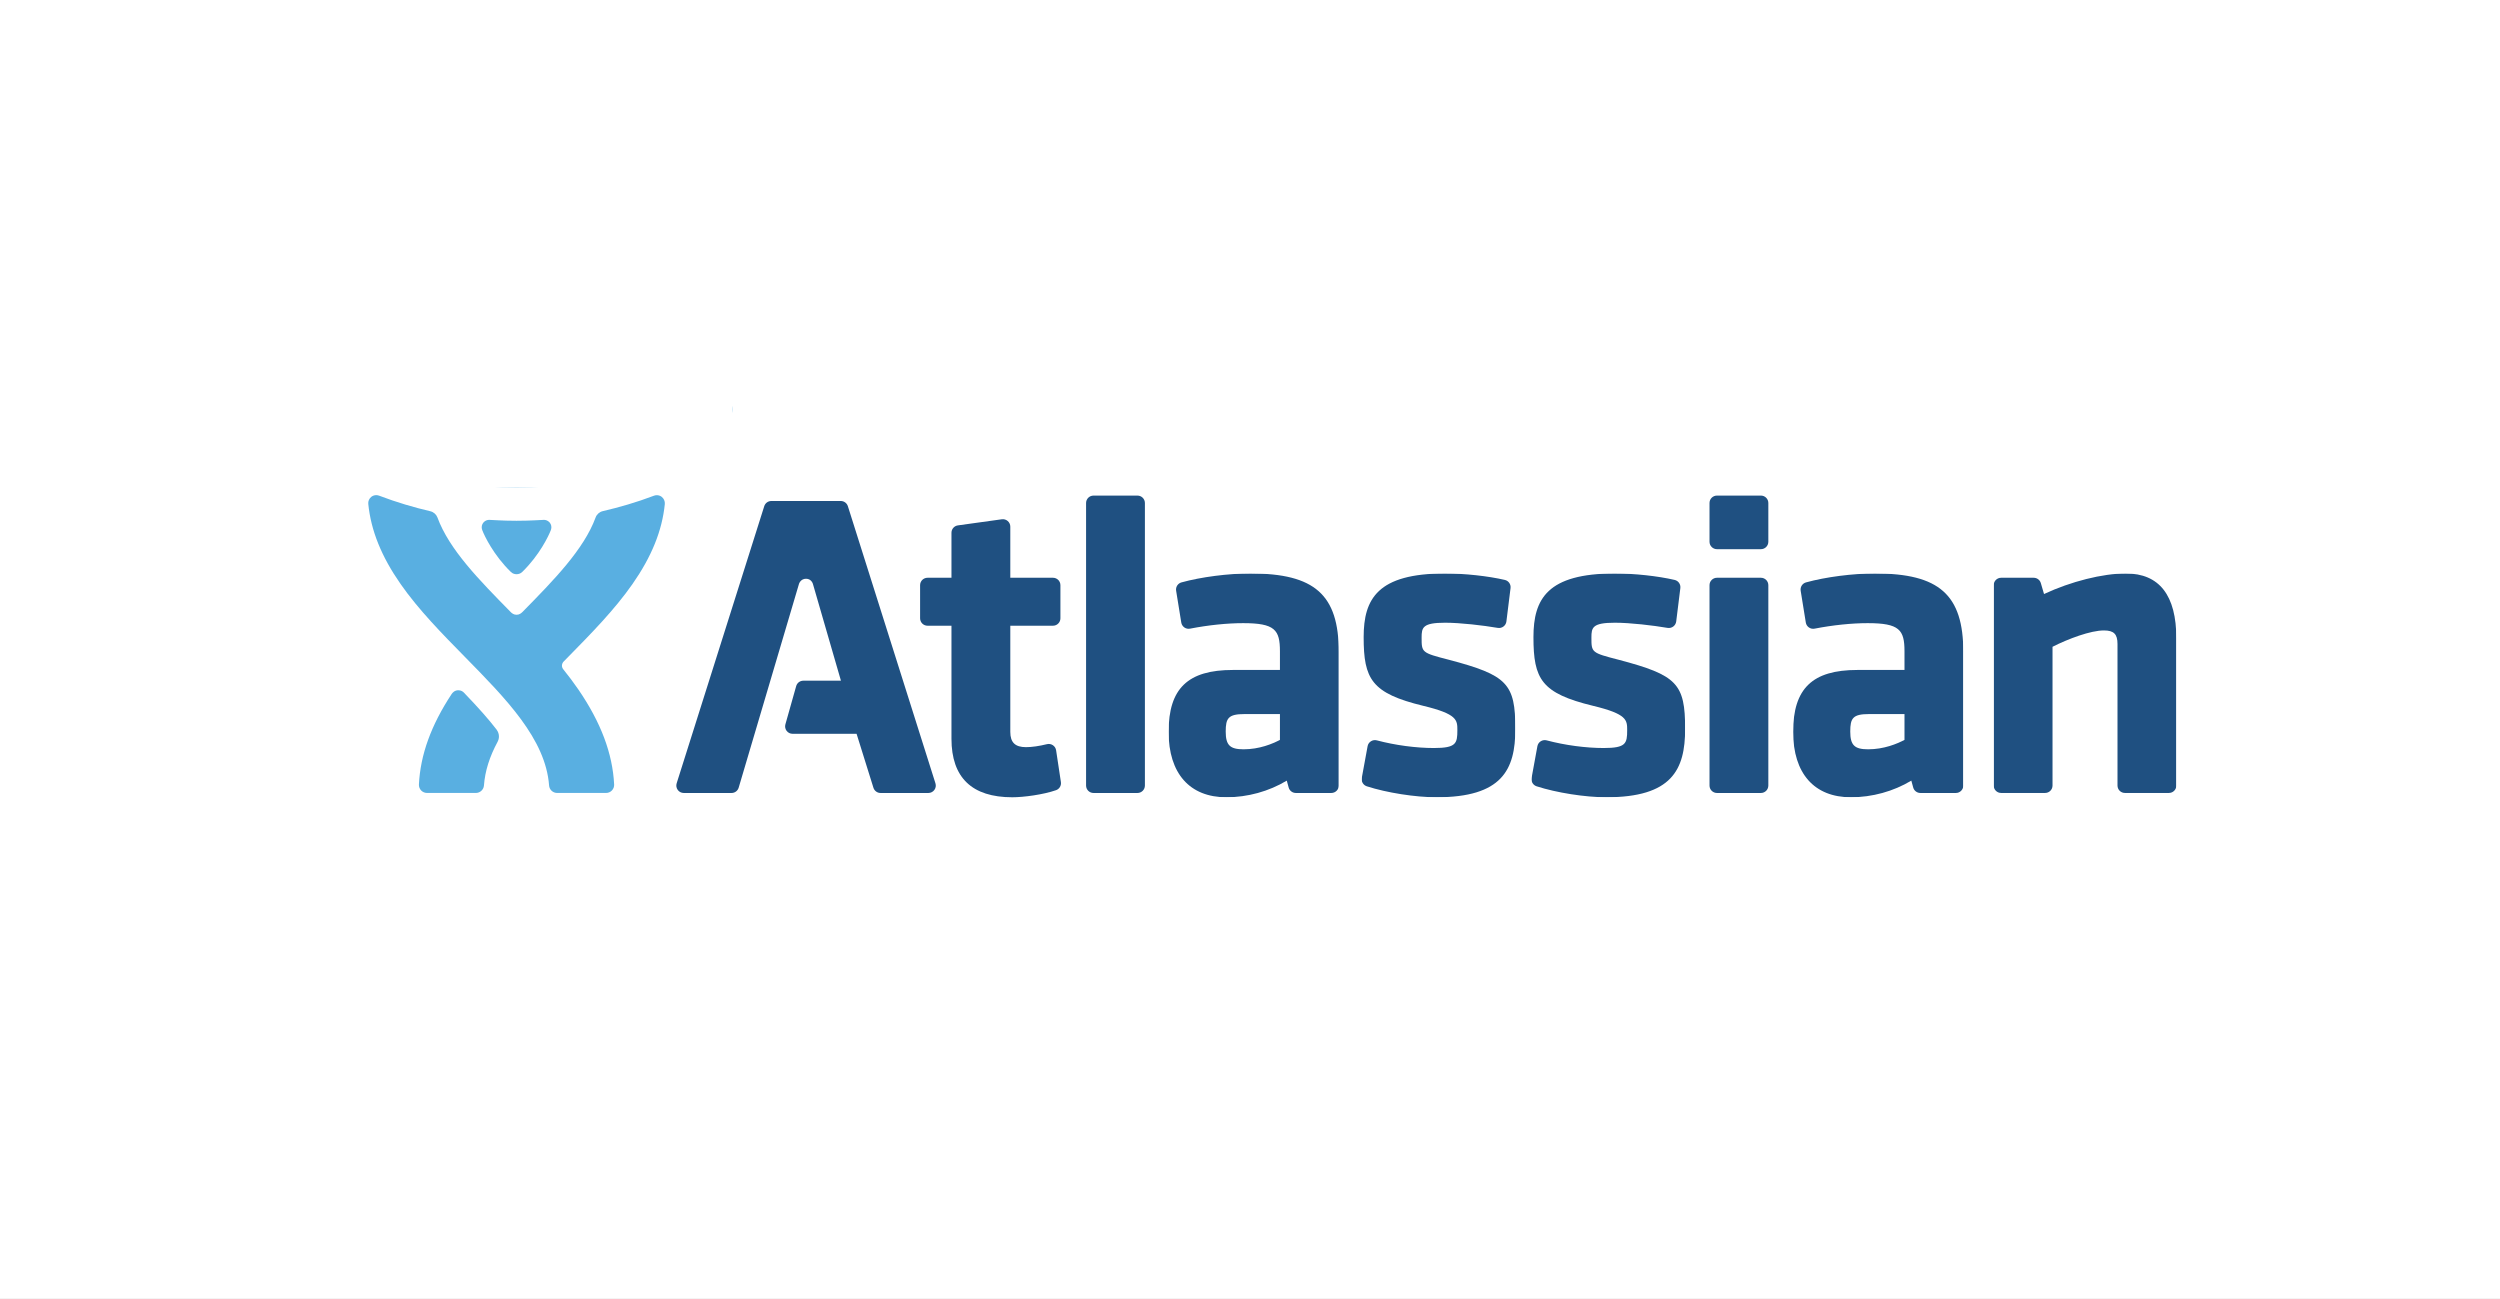
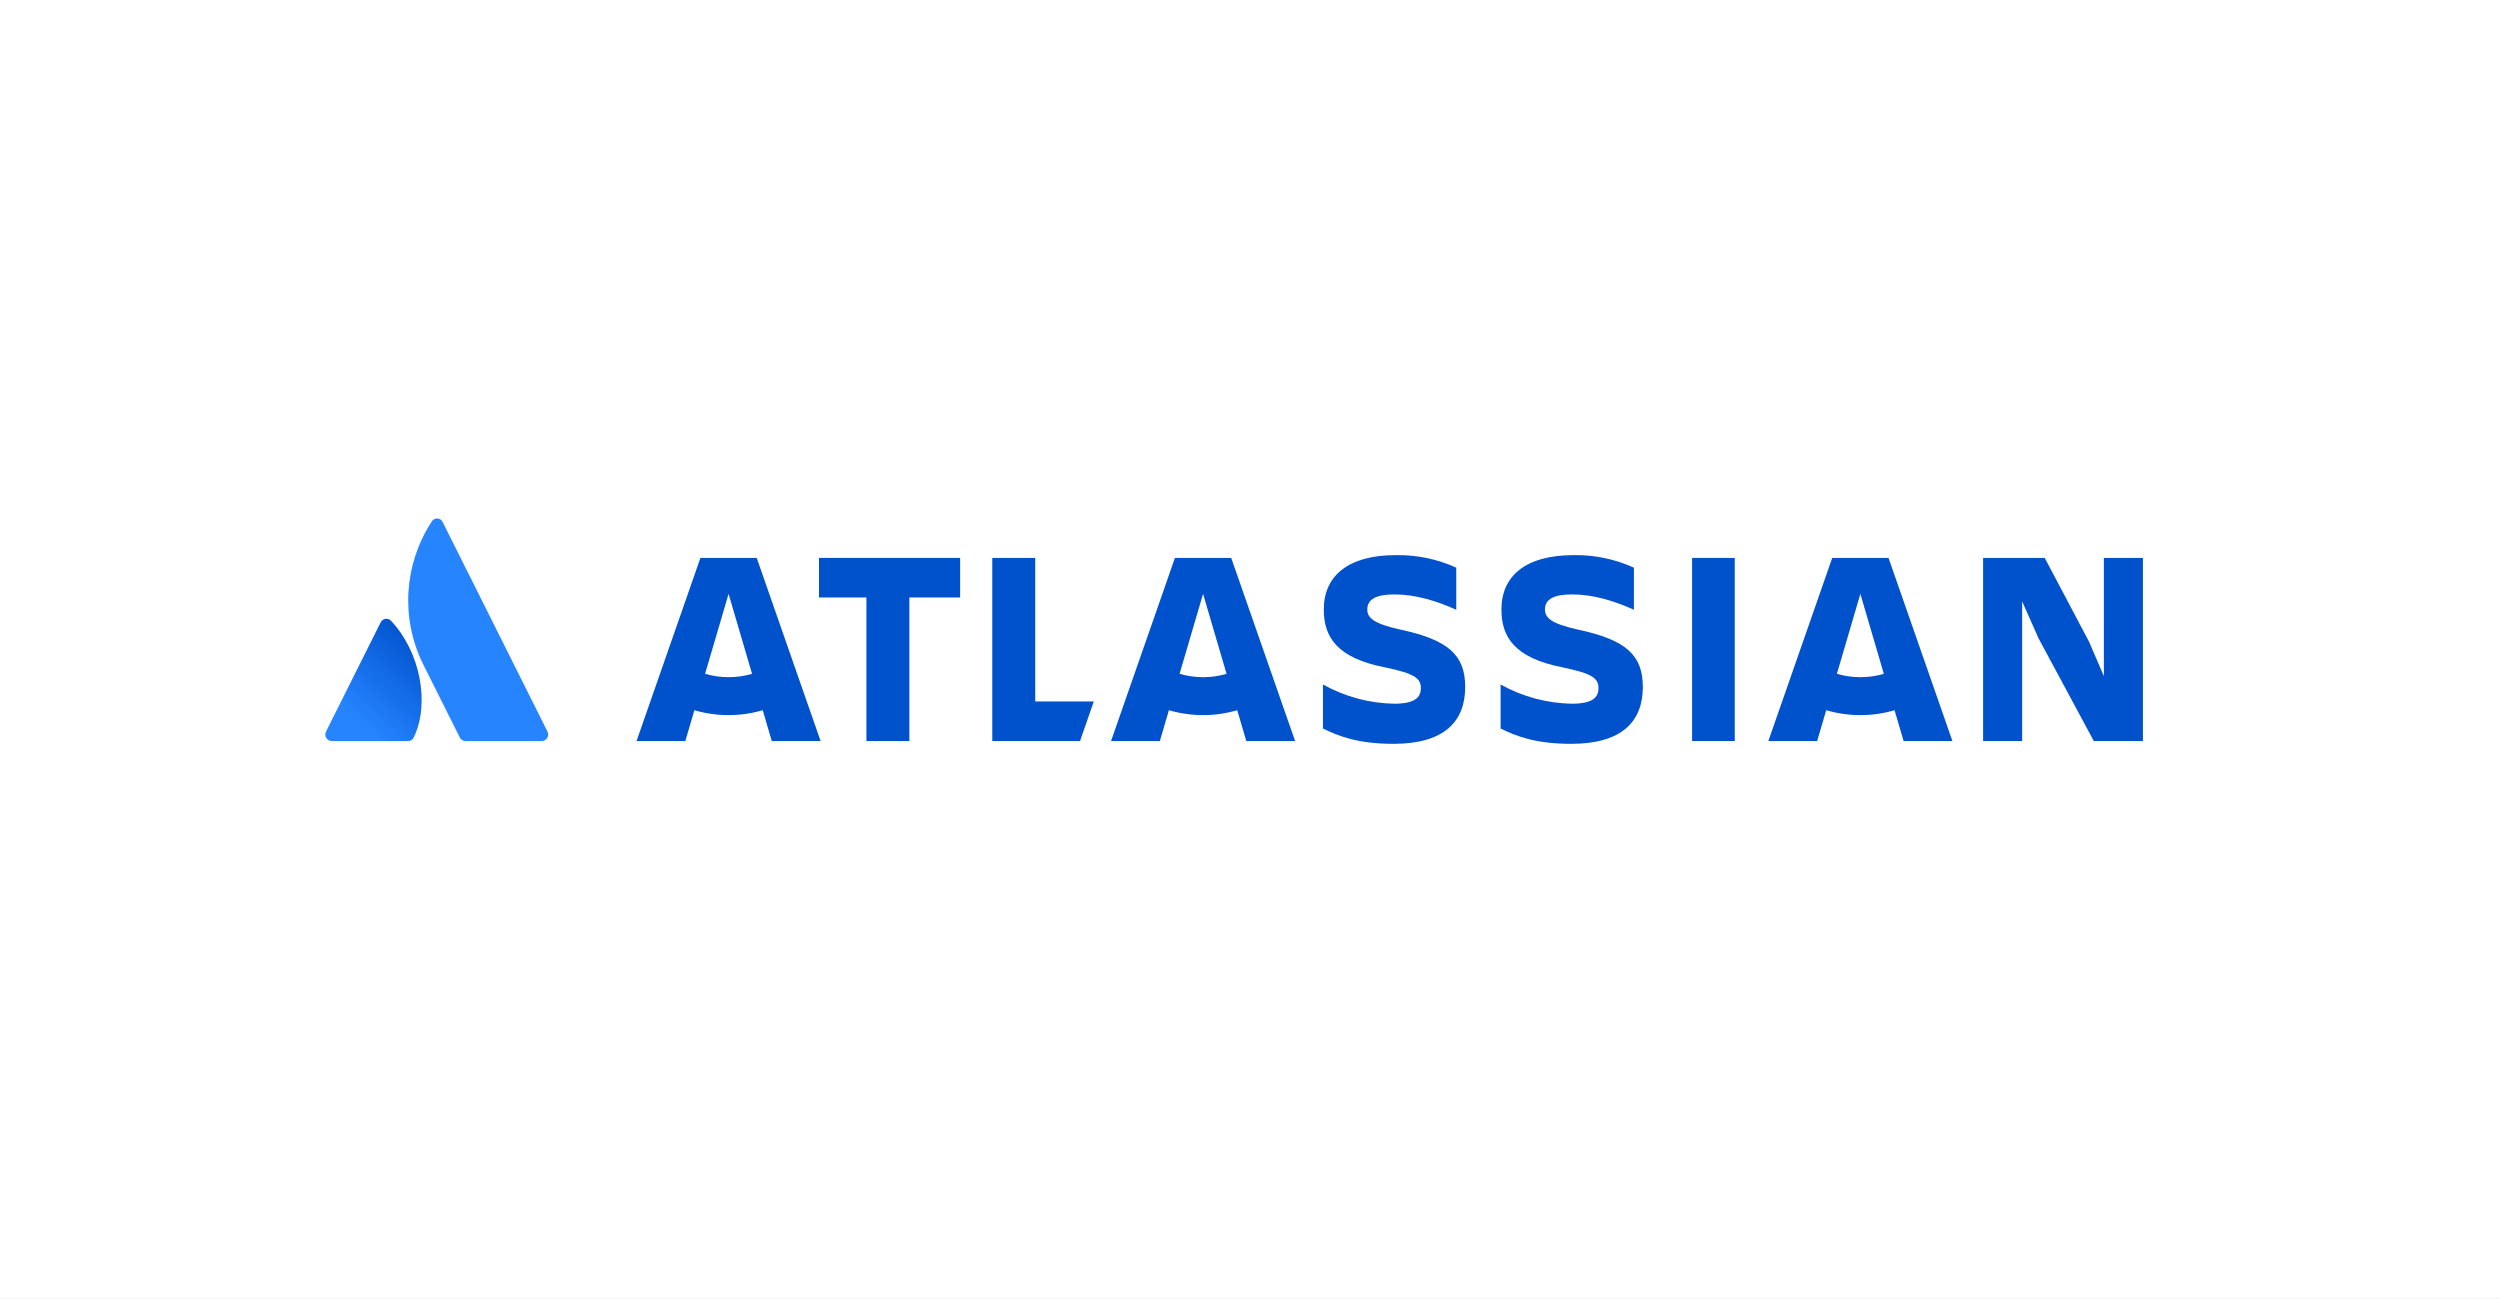
- <svg xmlns="http://www.w3.org/2000/svg" xmlns:xlink="http://www.w3.org/1999/xlink" width="233px" height="121px" viewBox="0 0 233 121" version="1.1">
+ <svg xmlns="http://www.w3.org/2000/svg" width="233px" height="121px" viewBox="0 0 233 121" version="1.1">
  <defs>
-     <polygon id="path-1" points="0.128 20.863 15.987 20.863 15.987 0.005 0.128 0.005 0.128 20.863" />
-     <polygon id="path-3" points="14.393 20.863 0.071 20.863 0.071 0.005 14.393 0.005 14.393 20.863" />
-     <polygon id="path-5" points="14.369 20.863 0.047 20.863 0.047 0.005 14.369 0.005 14.369 20.863" />
-     <polygon id="path-7" points="0.002 20.863 15.861 20.863 15.861 0.005 0.002 0.005" />
-     <polygon id="path-9" points="17.224 0.005 17.224 20.463 0.203 20.463 0.203 0.005 17.224 0.005" />
-     <polygon id="path-11" points="40.284 0.028 174.834 0.028 174.834 37.114 0 37.114 0 0.028 40.284 0.028 1.90020533e-05 0.028 1.90020533e-05 8.267 40.284 8.267 40.284 0.028" />
+     <linearGradient x1="99.685%" y1="15.814%" x2="39.844%" y2="97.439%" id="linearGradient-1">
+       <stop stop-color="#0052CC" offset="0%" />
+       <stop stop-color="#2684FF" offset="92.3%" />
+     </linearGradient>
  </defs>
  <g id="Page-1" stroke="none" stroke-width="1" fill="none" fill-rule="evenodd">
    <g id="Logos" transform="translate(-119, -3160)">
      <g id="Atlassian" transform="translate(119, 3160)">
        <rect id="Rectangle-3-Copy-6" fill="#FFFFFF" x="-1.42108547e-14" y="0" width="233" height="121" />
-         <g id="Page-1" transform="translate(28, 37)">
-           <path d="M51.021,10.176 C50.93,9.888 50.662,9.693 50.359,9.693 L43.889,9.693 C43.587,9.693 43.319,9.888 43.228,10.176 L35.064,36.006 C34.998,36.216 35.036,36.445 35.167,36.623 C35.297,36.801 35.505,36.906 35.726,36.906 L40.18,36.906 C40.487,36.906 40.758,36.704 40.845,36.409 L46.467,17.413 C46.467,17.413 46.614,16.939 47.123,16.939 C47.641,16.939 47.767,17.432 47.767,17.433 L50.375,26.44 L46.871,26.44 C46.56,26.44 46.288,26.646 46.204,26.945 L45.198,30.511 C45.139,30.72 45.182,30.943 45.313,31.116 C45.444,31.289 45.649,31.39 45.866,31.39 L51.833,31.39 L53.404,36.42 C53.495,36.709 53.763,36.906 54.067,36.906 L58.523,36.906 C58.744,36.906 58.952,36.801 59.082,36.623 C59.213,36.445 59.251,36.216 59.184,36.006 L51.021,10.176 Z" id="Fill-1" fill="#1F5081" />
-           <path d="M70.429,32.925 C70.399,32.732 70.291,32.561 70.128,32.453 C69.966,32.344 69.765,32.31 69.576,32.357 C68.853,32.536 68.16,32.635 67.625,32.635 C66.611,32.635 66.16,32.197 66.16,31.213 L66.16,21.317 L70.138,21.317 C70.52,21.317 70.831,21.007 70.831,20.625 L70.831,17.539 C70.831,17.157 70.52,16.847 70.138,16.847 L66.16,16.847 L66.16,12.082 C66.16,11.882 66.073,11.691 65.921,11.56 C65.77,11.429 65.569,11.369 65.37,11.397 L61.275,11.966 C60.932,12.014 60.677,12.306 60.677,12.651 L60.677,16.847 L58.446,16.847 C58.063,16.847 57.753,17.157 57.753,17.539 L57.753,20.625 C57.753,21.007 58.063,21.317 58.446,21.317 L60.677,21.317 L60.677,31.853 C60.677,35.471 62.583,37.305 66.343,37.305 C67.413,37.305 69.23,37.059 70.418,36.647 C70.734,36.538 70.926,36.22 70.876,35.891 L70.429,32.925 Z" id="Fill-3" fill="#1F5081" />
-           <path d="M78.011,9.189 L73.916,9.189 C73.533,9.189 73.222,9.498 73.222,9.881 L73.222,36.214 C73.222,36.596 73.533,36.906 73.916,36.906 L78.011,36.906 C78.394,36.906 78.705,36.596 78.705,36.214 L78.705,9.881 C78.705,9.498 78.394,9.189 78.011,9.189" id="Fill-5" fill="#1F5081" />
-           <g id="Group-9" transform="translate(80.78616, 16.44226)">
-             <mask id="mask-2" fill="white">
-               <use xlink:href="#path-1" />
-             </mask>
-             <g id="Clip-8" />
-             <path d="M10.504,13.109 L10.504,15.515 C9.826,15.876 8.595,16.393 7.116,16.393 C5.839,16.393 5.45,16.005 5.45,14.731 C5.45,13.494 5.691,13.109 7.196,13.109 L10.504,13.109 Z M7.757,0.005 C5.683,0.005 3.16,0.331 1.328,0.836 C0.987,0.93 0.772,1.265 0.829,1.613 L1.308,4.579 C1.338,4.764 1.442,4.929 1.595,5.036 C1.749,5.144 1.94,5.184 2.125,5.148 C3.828,4.817 5.586,4.635 7.076,4.635 C10.032,4.635 10.504,5.257 10.504,7.256 L10.504,8.998 L6.114,8.998 C1.918,8.998 0.128,10.725 0.128,14.771 C0.128,18.642 2.091,20.863 5.513,20.863 C7.493,20.863 9.475,20.315 11.141,19.312 L11.317,19.954 C11.399,20.255 11.673,20.463 11.986,20.463 L15.293,20.463 C15.676,20.463 15.987,20.154 15.987,19.772 L15.987,7.336 C15.987,1.992 13.756,0.005 7.757,0.005 L7.757,0.005 Z" id="Fill-7" fill="#1F5081" mask="url(#mask-2)" />
-           </g>
-           <g id="Group-12" transform="translate(98.83648, 16.44226)">
-             <mask id="mask-4" fill="white">
-               <use xlink:href="#path-3" />
-             </mask>
-             <g id="Clip-11" />
-             <path d="M8.2,8.048 C5.658,7.395 5.658,7.369 5.658,5.977 C5.658,5.043 5.751,4.595 7.845,4.595 C9.279,4.595 11.396,4.845 12.755,5.077 C12.942,5.109 13.134,5.063 13.285,4.95 C13.438,4.838 13.537,4.667 13.56,4.48 L13.946,1.366 C13.99,1.014 13.761,0.687 13.415,0.607 C11.844,0.241 9.657,0.005 7.845,0.005 C1.546,0.005 0.256,2.377 0.256,5.937 C0.256,9.852 0.985,11.168 5.812,12.341 C8.99,13.104 8.99,13.671 8.99,14.611 C8.99,15.846 8.884,16.273 6.803,16.273 C5.129,16.273 3.19,16.013 1.484,15.559 C1.297,15.51 1.098,15.54 0.935,15.644 C0.771,15.746 0.658,15.914 0.624,16.103 L0.082,19.058 C0.02,19.4 0.22,19.734 0.55,19.841 C2.41,20.443 5.081,20.863 7.044,20.863 C13.143,20.863 14.393,18.316 14.393,14.491 C14.393,10.268 13.641,9.485 8.2,8.048" id="Fill-10" fill="#1F5081" mask="url(#mask-4)" />
-           </g>
-           <g id="Group-15" transform="translate(114.6855, 16.44226)">
-             <mask id="mask-6" fill="white">
-               <use xlink:href="#path-5" />
-             </mask>
-             <g id="Clip-14" />
-             <path d="M8.176,8.048 C5.635,7.395 5.635,7.369 5.635,5.977 C5.635,5.043 5.728,4.595 7.821,4.595 C9.256,4.595 11.372,4.845 12.731,5.077 C12.918,5.109 13.11,5.063 13.262,4.95 C13.414,4.838 13.513,4.667 13.537,4.48 L13.923,1.366 C13.966,1.014 13.737,0.687 13.392,0.607 C11.82,0.241 9.633,0.005 7.821,0.005 C1.523,0.005 0.232,2.377 0.232,5.937 C0.232,9.852 0.961,11.168 5.789,12.341 C8.967,13.104 8.967,13.671 8.967,14.611 C8.967,15.846 8.861,16.273 6.78,16.273 C5.105,16.273 3.166,16.013 1.461,15.559 C1.274,15.51 1.074,15.54 0.911,15.644 C0.748,15.746 0.635,15.914 0.6,16.103 L0.059,19.058 C-0.004,19.4 0.196,19.734 0.527,19.841 C2.387,20.443 5.057,20.863 7.02,20.863 C13.119,20.863 14.369,18.316 14.369,14.491 C14.369,10.268 13.617,9.485 8.176,8.048" id="Fill-13" fill="#1F5081" mask="url(#mask-6)" />
-           </g>
-           <path d="M136.116,9.188 L132.021,9.188 C131.638,9.188 131.327,9.497 131.327,9.879 L131.327,13.492 C131.327,13.874 131.638,14.184 132.021,14.184 L136.116,14.184 C136.499,14.184 136.809,13.874 136.809,13.492 L136.809,9.879 C136.809,9.497 136.499,9.188 136.116,9.188" id="Fill-16" fill="#1F5081" />
-           <path d="M136.116,16.847 L132.021,16.847 C131.638,16.847 131.327,17.157 131.327,17.538 L131.327,36.214 C131.327,36.596 131.638,36.906 132.021,36.906 L136.116,36.906 C136.499,36.906 136.809,36.596 136.809,36.214 L136.809,17.538 C136.809,17.157 136.499,16.847 136.116,16.847" id="Fill-18" fill="#1F5081" />
-           <g id="Group-22" transform="translate(139.1195, 16.44226)">
-             <mask id="mask-8" fill="white">
-               <use xlink:href="#path-7" />
-             </mask>
-             <g id="Clip-21" />
-             <path d="M10.379,13.109 L10.379,15.515 C9.7,15.876 8.47,16.393 6.99,16.393 C5.714,16.393 5.324,16.005 5.324,14.731 C5.324,13.494 5.565,13.109 7.07,13.109 L10.379,13.109 Z M7.631,0.005 C5.557,0.005 3.034,0.331 1.203,0.836 C0.862,0.93 0.647,1.265 0.703,1.613 L1.182,4.579 C1.212,4.764 1.316,4.929 1.47,5.036 C1.624,5.144 1.815,5.184 2,5.148 C3.702,4.817 5.461,4.635 6.95,4.635 C9.906,4.635 10.379,5.257 10.379,7.256 L10.379,8.998 L5.989,8.998 C1.793,8.998 0.002,10.725 0.002,14.771 C0.002,18.642 1.965,20.863 5.388,20.863 C7.367,20.863 9.35,20.315 11.016,19.312 L11.191,19.954 C11.273,20.255 11.548,20.463 11.86,20.463 L15.168,20.463 C15.551,20.463 15.861,20.154 15.861,19.772 L15.861,7.336 C15.861,1.992 13.631,0.005 7.631,0.005 L7.631,0.005 Z" id="Fill-20" fill="#1F5081" mask="url(#mask-8)" />
-           </g>
-           <g id="Group-25" transform="translate(157.6101, 16.44226)">
-             <mask id="mask-10" fill="white">
-               <use xlink:href="#path-9" />
-             </mask>
-             <g id="Clip-24" />
-             <path d="M12.519,0.005 C10.348,0.005 7.392,0.752 4.893,1.921 L4.595,0.902 C4.508,0.607 4.237,0.405 3.929,0.405 L0.896,0.405 C0.513,0.405 0.203,0.714 0.203,1.096 L0.203,19.772 C0.203,20.154 0.513,20.463 0.896,20.463 L4.992,20.463 C5.374,20.463 5.685,20.154 5.685,19.772 L5.685,6.838 C7.16,6.089 9.234,5.315 10.476,5.315 C11.398,5.315 11.741,5.657 11.741,6.577 L11.741,19.772 C11.741,20.154 12.052,20.463 12.435,20.463 L16.53,20.463 C16.913,20.463 17.224,20.154 17.224,19.772 L17.224,6.057 C17.224,2.041 15.641,0.005 12.519,0.005" id="Fill-23" fill="#1F5081" mask="url(#mask-10)" />
-           </g>
-           <g id="Group-28" transform="translate(0, 0.191278)">
-             <mask id="mask-12" fill="white">
-               <use xlink:href="#path-11" />
-             </mask>
-             <g id="Clip-27" />
-             <path d="M40.1,0.41 C39.922,0.171 39.636,0.028 39.338,0.028 C39.183,0.028 39.031,0.067 38.898,0.14 C33.303,3.195 26.817,4.811 20.142,4.813 C13.466,4.811 6.98,3.195 1.386,0.14 C1.252,0.067 1.1,0.028 0.946,0.028 C0.647,0.028 0.362,0.171 0.183,0.41 C-0.081,0.761 -0.09,1.35 0.361,1.701 C3.163,3.786 6.252,5.413 9.542,6.525 C12.952,7.68 16.518,8.266 20.14,8.267 L20.143,8.267 C23.765,8.266 27.331,7.68 30.741,6.525 C34.031,5.412 37.12,3.786 39.926,1.699 C40.373,1.35 40.365,0.761 40.1,0.41" id="Fill-26" fill="#59AFE1" mask="url(#mask-12)" />
-           </g>
-           <path d="M33.67,9.305 C33.537,9.204 33.377,9.152 33.214,9.152 C33.124,9.152 33.033,9.168 32.947,9.201 C31.325,9.82 29.678,10.29 28.175,10.639 C27.869,10.71 27.621,10.937 27.518,11.21 C26.423,14.203 23.627,17.052 20.693,20.037 C20.575,20.149 20.411,20.296 20.142,20.296 C19.874,20.296 19.711,20.154 19.591,20.037 C16.657,17.052 13.861,14.213 12.766,11.22 C12.663,10.948 12.415,10.72 12.109,10.649 C10.605,10.299 8.954,9.815 7.335,9.197 C7.248,9.164 7.157,9.147 7.066,9.147 C6.904,9.147 6.747,9.198 6.614,9.299 C6.406,9.458 6.298,9.714 6.323,9.96 C6.571,12.449 7.557,14.882 9.336,17.431 C11.008,19.828 13.189,22.047 15.297,24.192 C19.182,28.145 22.853,31.879 23.175,36.209 C23.204,36.6 23.53,36.903 23.923,36.903 L28.488,36.903 C28.693,36.903 28.89,36.819 29.032,36.67 C29.173,36.521 29.248,36.322 29.238,36.117 C29.094,33.222 28.002,30.323 25.899,27.255 C25.458,26.612 24.987,25.986 24.493,25.373 C24.292,25.124 24.376,24.814 24.53,24.658 C24.681,24.503 24.834,24.349 24.987,24.192 C27.096,22.046 29.276,19.828 30.949,17.431 C32.727,14.882 33.713,12.463 33.961,9.975 C33.986,9.725 33.872,9.459 33.67,9.305" id="Fill-29" fill="#59AFE1" />
-           <path d="M15.244,27.56 C15.136,27.447 14.977,27.332 14.711,27.332 C14.37,27.332 14.168,27.567 14.092,27.684 C12.172,30.599 11.18,33.35 11.043,36.114 C11.033,36.318 11.108,36.521 11.25,36.67 C11.391,36.817 11.59,36.903 11.796,36.903 L16.353,36.903 C16.744,36.903 17.075,36.597 17.104,36.207 C17.203,34.874 17.619,33.539 18.376,32.135 C18.638,31.65 18.434,31.194 18.283,30.999 C17.532,30.024 16.612,28.985 15.244,27.56" id="Fill-31" fill="#59AFE1" />
-           <path d="M20.146,11.536 C21.577,11.536 22.407,11.451 22.698,11.451 C23.051,11.451 23.389,11.739 23.389,12.143 C23.389,12.261 23.361,12.345 23.333,12.42 C23.143,12.926 22.278,14.747 20.669,16.308 C20.488,16.483 20.283,16.516 20.142,16.516 L20.141,16.516 C20,16.516 19.795,16.483 19.615,16.308 C18.005,14.747 17.14,12.926 16.951,12.42 C16.923,12.345 16.895,12.261 16.895,12.143 C16.895,11.739 17.233,11.451 17.586,11.451 C17.877,11.451 18.707,11.536 20.137,11.536 L20.146,11.536 Z" id="Fill-33" fill="#59AFE1" />
+         <g id="Atlassian-horizontal-blue-rgb" transform="translate(30, 48)" fill-rule="nonzero">
+           <path d="M6.48,9.9 C6.354,9.736 6.152,9.649 5.946,9.672 C5.741,9.694 5.562,9.822 5.475,10.009 L0.382,20.186 C0.288,20.375 0.298,20.599 0.409,20.778 C0.52,20.957 0.715,21.066 0.926,21.067 L8.018,21.067 C8.25,21.072 8.463,20.94 8.562,20.73 C10.092,17.571 9.165,12.767 6.48,9.9 Z" id="Shape" fill="url(#linearGradient-1)" />
+           <path d="M10.215,0.644 C7.633,4.614 7.335,9.65 9.431,13.896 L12.85,20.73 C12.953,20.936 13.163,21.066 13.394,21.067 L20.484,21.067 C20.695,21.066 20.891,20.957 21.002,20.778 C21.113,20.599 21.123,20.375 21.028,20.186 C21.028,20.186 11.49,1.117 11.25,0.64 C11.154,0.442 10.952,0.317 10.731,0.318 C10.511,0.318 10.31,0.445 10.215,0.644 L10.215,0.644 Z" id="Shape" fill="#2684FF" />
+           <path d="M93.377,8.804 C93.377,11.324 94.547,13.325 99.122,14.208 C101.851,14.78 102.423,15.221 102.423,16.13 C102.423,17.014 101.85,17.585 99.928,17.585 C97.604,17.544 95.327,16.928 93.299,15.793 L93.299,19.897 C94.677,20.573 96.496,21.326 99.876,21.326 C104.659,21.326 106.556,19.194 106.556,16.026 M106.556,16.026 C106.556,13.038 104.971,11.635 100.5,10.674 C98.03,10.129 97.432,9.583 97.432,8.804 C97.432,7.817 98.316,7.401 99.954,7.401 C101.929,7.401 103.879,7.998 105.724,8.83 L105.724,4.907 C103.955,4.102 102.027,3.702 100.084,3.738 C95.664,3.738 93.377,5.66 93.377,8.804" id="Shape" fill="#0052CC" />
+           <polygon id="Shape" fill="#0052CC" points="154.825 3.997 154.825 21.067 158.464 21.067 158.464 8.05 159.998 11.505 165.144 21.067 169.72 21.067 169.72 3.997 166.08 3.997 166.08 15.013 164.703 11.817 160.569 3.997" />
+           <rect id="Rectangle-path" fill="#0052CC" x="127.702" y="3.997" width="3.977" height="17.069" />
+           <path d="M123.112,16.026 C123.112,13.038 121.527,11.635 117.056,10.674 C114.586,10.129 113.989,9.583 113.989,8.804 C113.989,7.817 114.872,7.401 116.51,7.401 C118.486,7.401 120.435,7.998 122.281,8.83 L122.281,4.907 C120.511,4.102 118.584,3.702 116.64,3.738 C112.221,3.738 109.933,5.66 109.933,8.804 C109.933,11.324 111.103,13.325 115.678,14.208 C118.408,14.78 118.979,15.221 118.979,16.13 C118.979,17.014 118.406,17.585 116.484,17.585 C114.16,17.544 111.883,16.928 109.855,15.793 L109.855,19.897 C111.233,20.573 113.053,21.326 116.432,21.326 C121.215,21.326 123.112,19.194 123.112,16.026" id="Shape" fill="#0052CC" />
+           <polygon id="Shape" fill="#0052CC" points="62.481 3.997 62.481 21.067 70.656 21.067 71.943 17.377 66.484 17.377 66.484 3.997" />
+           <polygon id="Shape" fill="#0052CC" points="46.331 3.997 46.331 7.686 50.75 7.686 50.75 21.067 54.753 21.067 54.753 7.686 59.484 7.686 59.484 3.997" />
+           <path d="M40.526,3.997 L35.28,3.997 L29.325,21.067 L33.873,21.067 L34.717,18.192 C36.796,18.802 39.007,18.802 41.087,18.192 L41.931,21.067 L46.48,21.067 L40.526,3.997 Z M37.903,15.114 C37.162,15.114 36.425,15.008 35.714,14.799 L37.903,7.35 L40.092,14.802 C39.381,15.009 38.644,15.114 37.903,15.114 L37.903,15.114 Z" id="Shape" fill="#0052CC" />
+           <path d="M84.749,3.997 L79.503,3.997 L73.548,21.067 L78.097,21.067 L78.941,18.192 C81.02,18.802 83.231,18.802 85.31,18.192 L86.155,21.067 L90.704,21.067 L84.749,3.997 Z M82.126,15.114 C81.385,15.114 80.648,15.008 79.937,14.799 L82.126,7.35 L84.315,14.802 C83.604,15.009 82.867,15.114 82.126,15.114 L82.126,15.114 Z" id="Shape" fill="#0052CC" />
+           <path d="M146.01,3.997 L140.764,3.997 L134.809,21.067 L139.358,21.067 L140.202,18.192 C142.282,18.802 144.493,18.802 146.572,18.192 L147.416,21.067 L151.965,21.067 L146.01,3.997 Z M143.386,15.114 C142.645,15.114 141.908,15.008 141.197,14.799 L143.386,7.35 L145.574,14.802 C144.864,15.009 144.126,15.114 143.386,15.114 L143.386,15.114 Z" id="Shape" fill="#0052CC" />
        </g>
      </g>
    </g>
  </g>
</svg>
